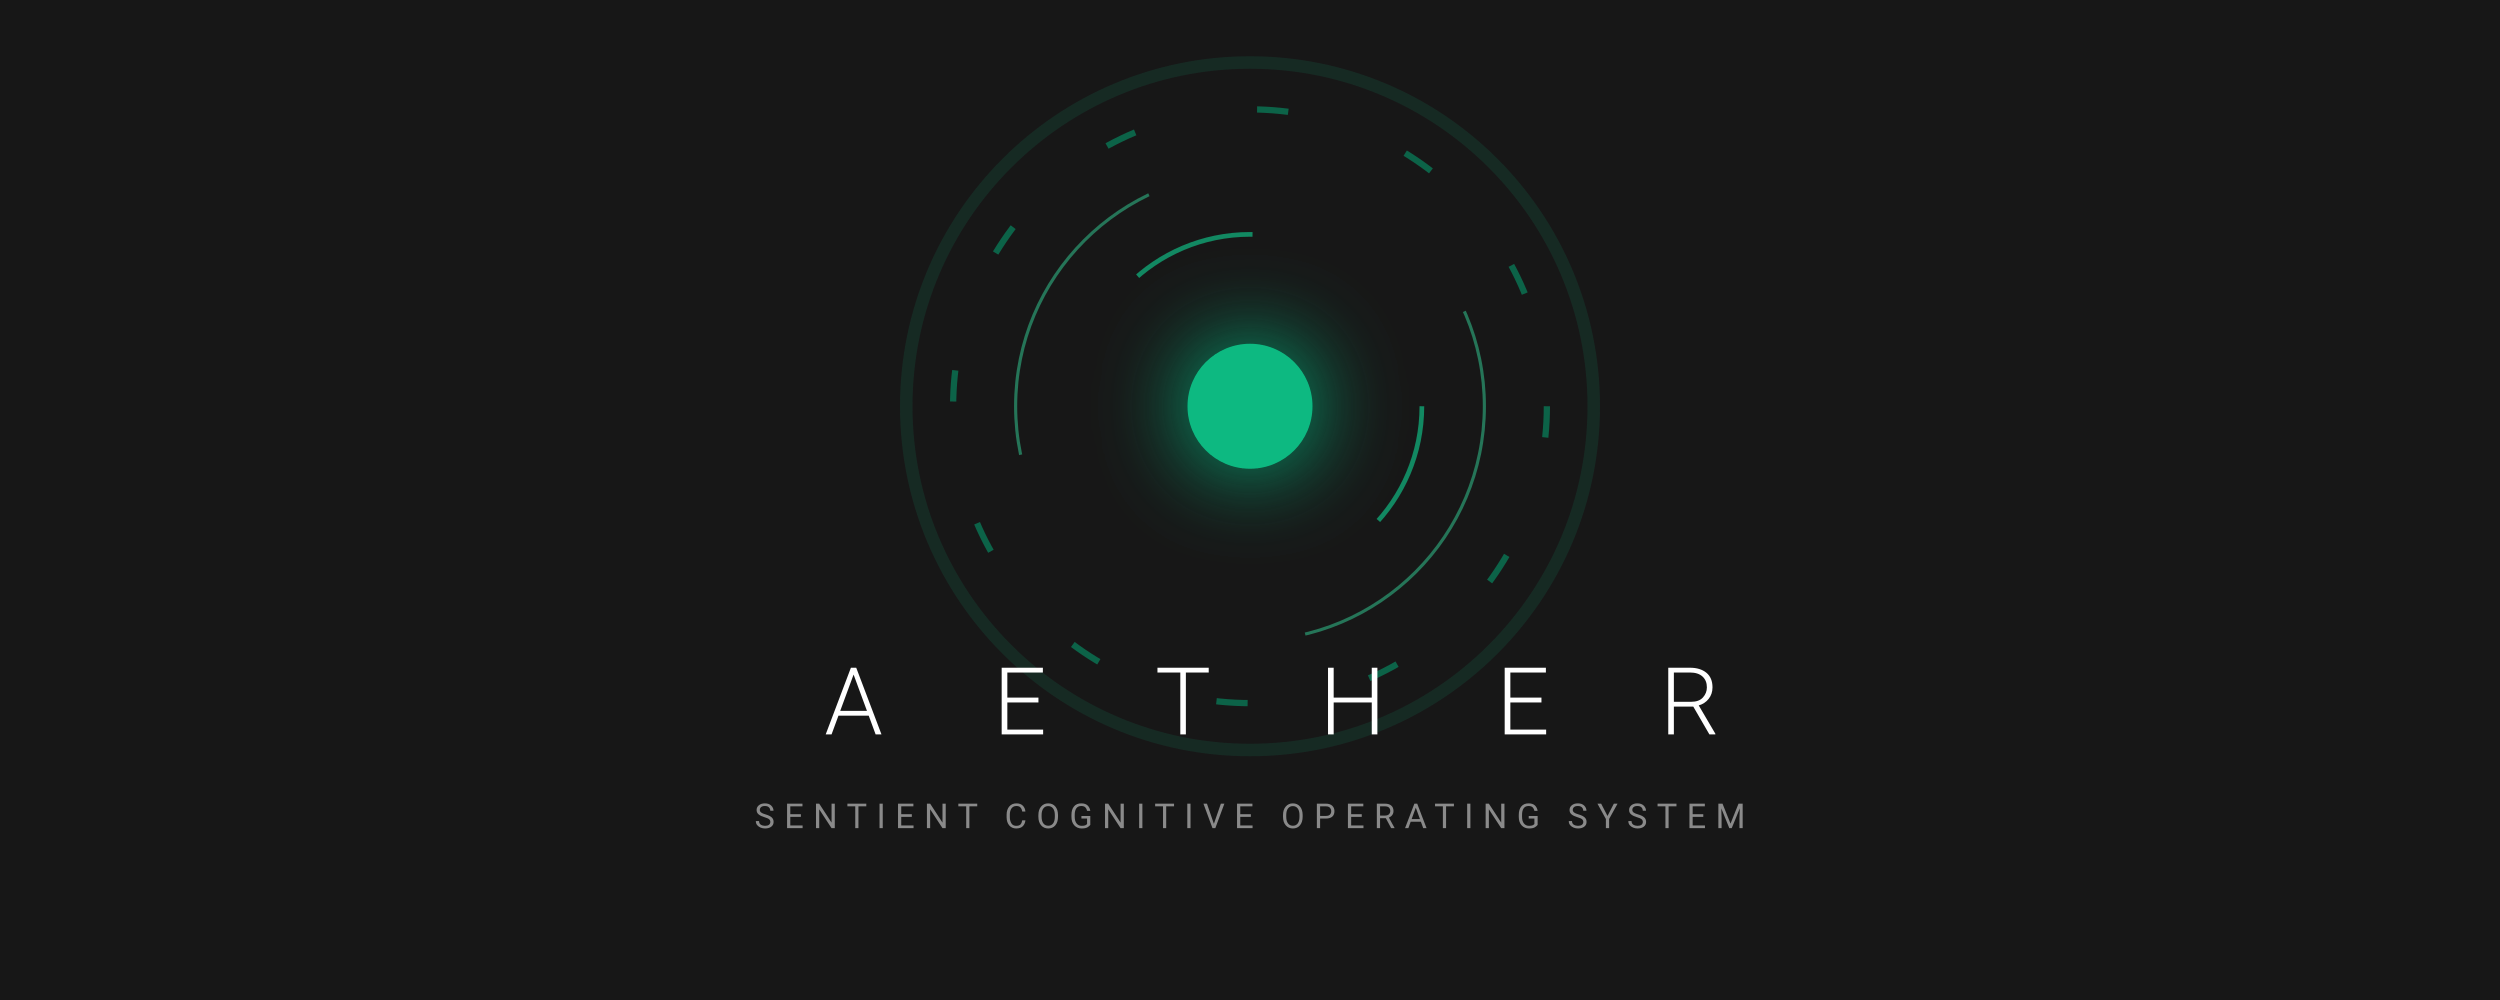
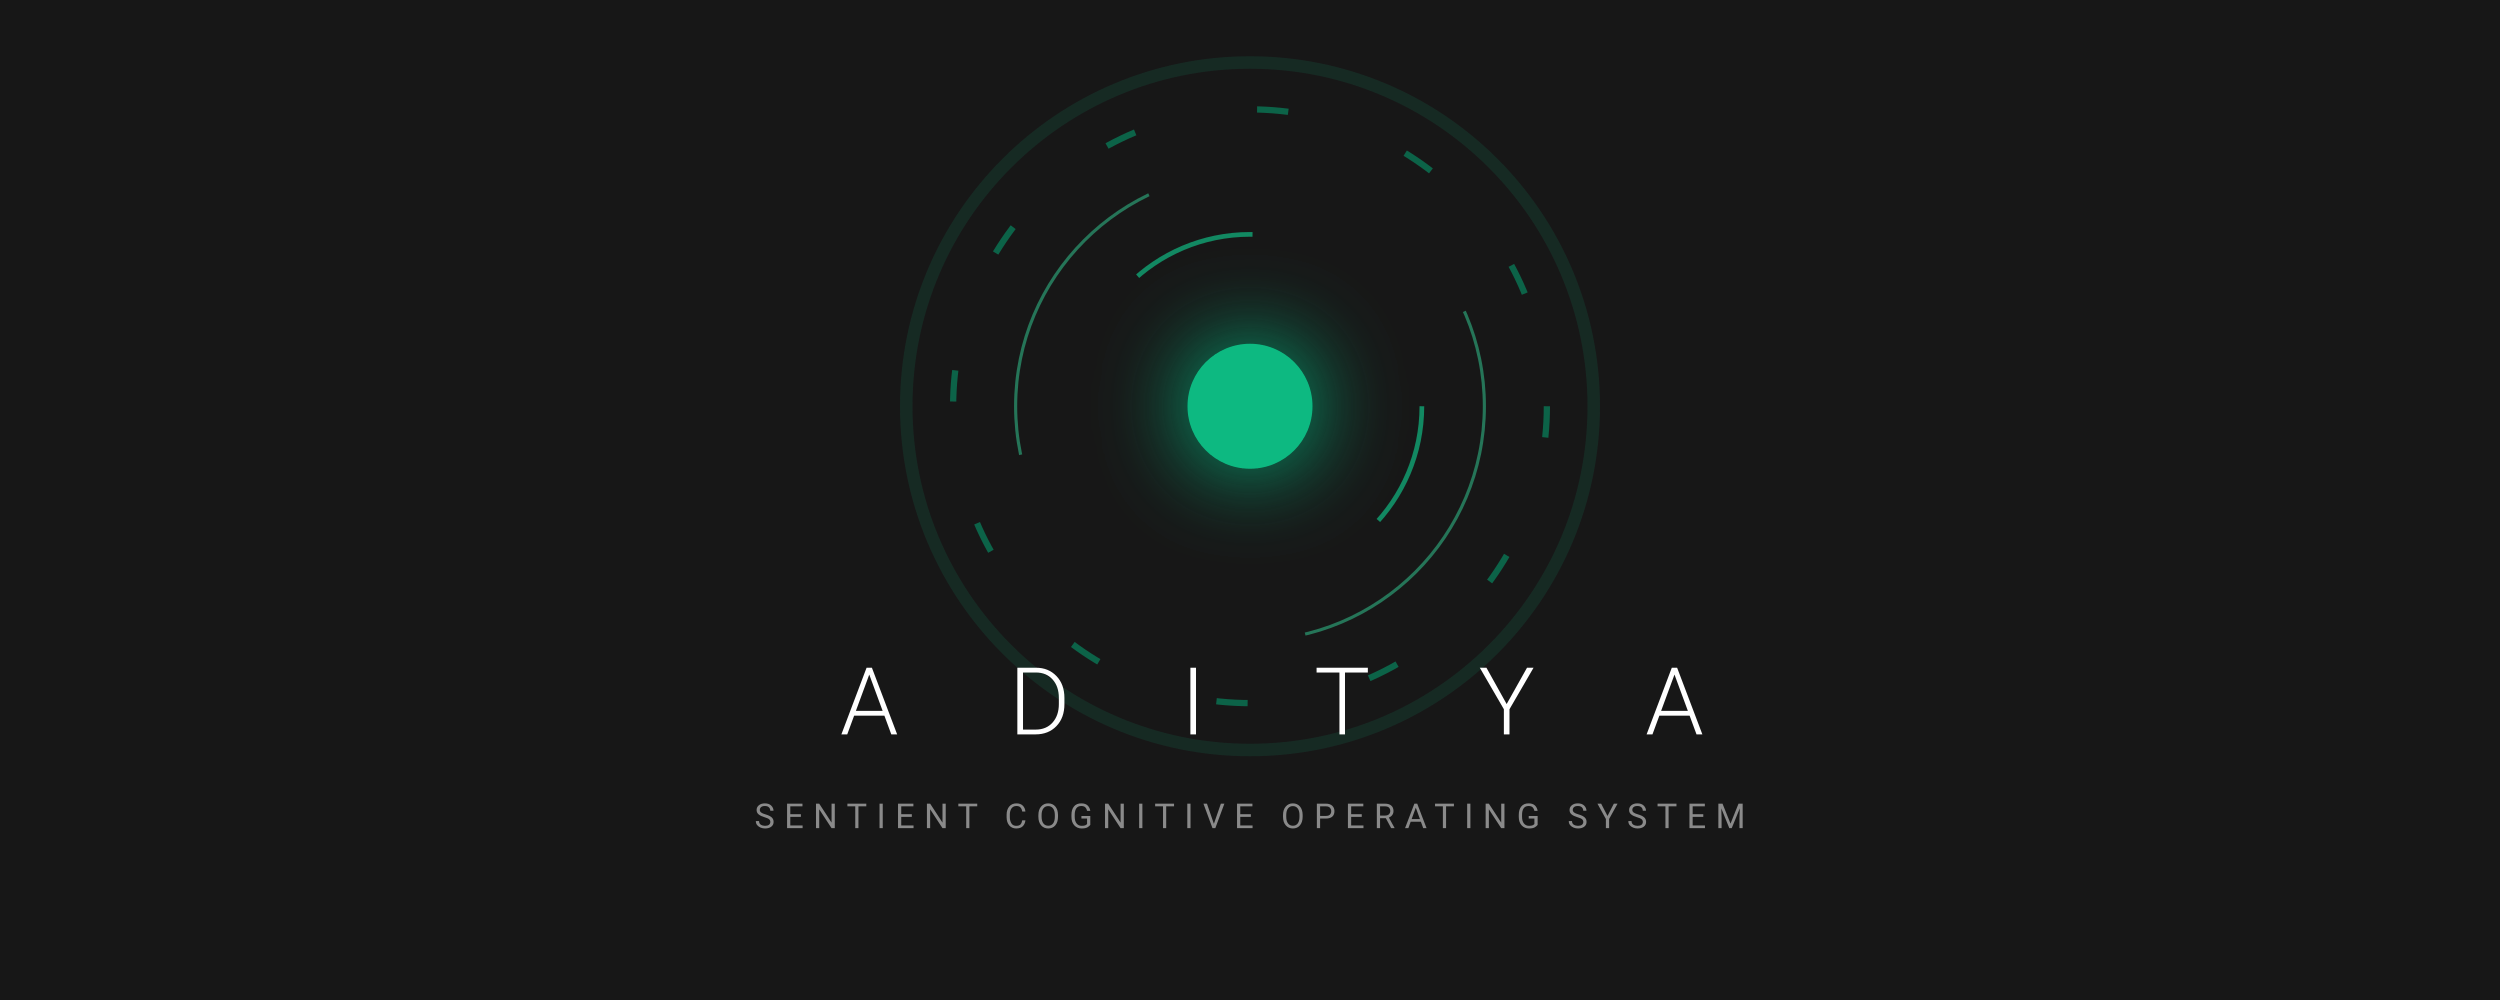
<svg xmlns="http://www.w3.org/2000/svg" viewBox="0 0 800 320" width="100%" height="auto" style="background:#171717; border-radius:16px;">
  <style>
    .bg { fill: #171717; }
    .core {
      fill: #10b981;
      filter: drop-shadow(0 0 15px #10b981);
      animation: pulse-core 3s infinite ease-in-out;
      transform-origin: 400px 130px;
    }
    .ring-1 {
      stroke: #10b981;
      stroke-width: 1.5;
      stroke-dasharray: 40 180;
      fill: none;
      animation: spin-clockwise 8s infinite linear;
      transform-origin: 400px 130px;
      opacity: 0.7;
    }
    .ring-2 {
      stroke: #34d399;
      stroke-width: 1;
      stroke-dasharray: 100 120;
      fill: none;
      animation: spin-counter 12s infinite linear;
      transform-origin: 400px 130px;
      opacity: 0.5;
    }
    .ring-3 {
      stroke: #059669;
      stroke-width: 2;
      stroke-dasharray: 10 40;
      fill: none;
      animation: spin-clockwise 16s infinite linear;
      transform-origin: 400px 130px;
      opacity: 0.6;
    }
    .glow-ring {
      stroke: #10b981;
      stroke-width: 4;
      fill: none;
      opacity: 0.12;
      animation: pulse-ring 3s infinite ease-in-out;
      transform-origin: 400px 130px;
    }
    .brand-text {
      font-family: -apple-system, BlinkMacSystemFont, "Segoe UI", Roboto, sans-serif;
      font-weight: 300;
      fill: #ffffff;
      letter-spacing: 14px;
      font-size: 30px;
      text-anchor: middle;
      animation: text-glow 4s infinite ease-in-out;
    }
    .brand-subtext {
      font-family: -apple-system, BlinkMacSystemFont, "Segoe UI", Roboto, sans-serif;
      font-weight: 400;
      fill: #8a8a8a;
      letter-spacing: 3px;
      font-size: 11px;
      text-anchor: middle;
    }
    @keyframes pulse-core {
      0%, 100% { transform: scale(0.85); opacity: 0.75; }
      50% { transform: scale(1.15); opacity: 1; }
    }
    @keyframes pulse-ring {
      0%, 100% { transform: scale(0.88); opacity: 0.08; }
      50% { transform: scale(1.12); opacity: 0.22; }
    }
    @keyframes spin-clockwise {
      to { transform: rotate(360deg); }
    }
    @keyframes spin-counter {
      to { transform: rotate(-360deg); }
    }
    @keyframes text-glow {
      0%, 100% { fill: #ffffff; }
      50% { fill: #a7f3d0; }
    }
  </style>
  <rect width="100%" height="100%" class="bg" />
  <circle cx="400" cy="130" r="110" class="glow-ring" />
  <circle cx="400" cy="130" r="95" class="ring-3" />
  <circle cx="400" cy="130" r="75" class="ring-2" />
  <circle cx="400" cy="130" r="55" class="ring-1" />
  <circle cx="400" cy="130" r="20" class="core" />
-   <text x="407" y="235" class="brand-text">A E T H E R</text>
+   <text x="407" y="235" class="brand-text">A D I T Y A</text>
  <text x="400" y="265" class="brand-subtext">SENTIENT COGNITIVE OPERATING SYSTEM</text>
</svg>
